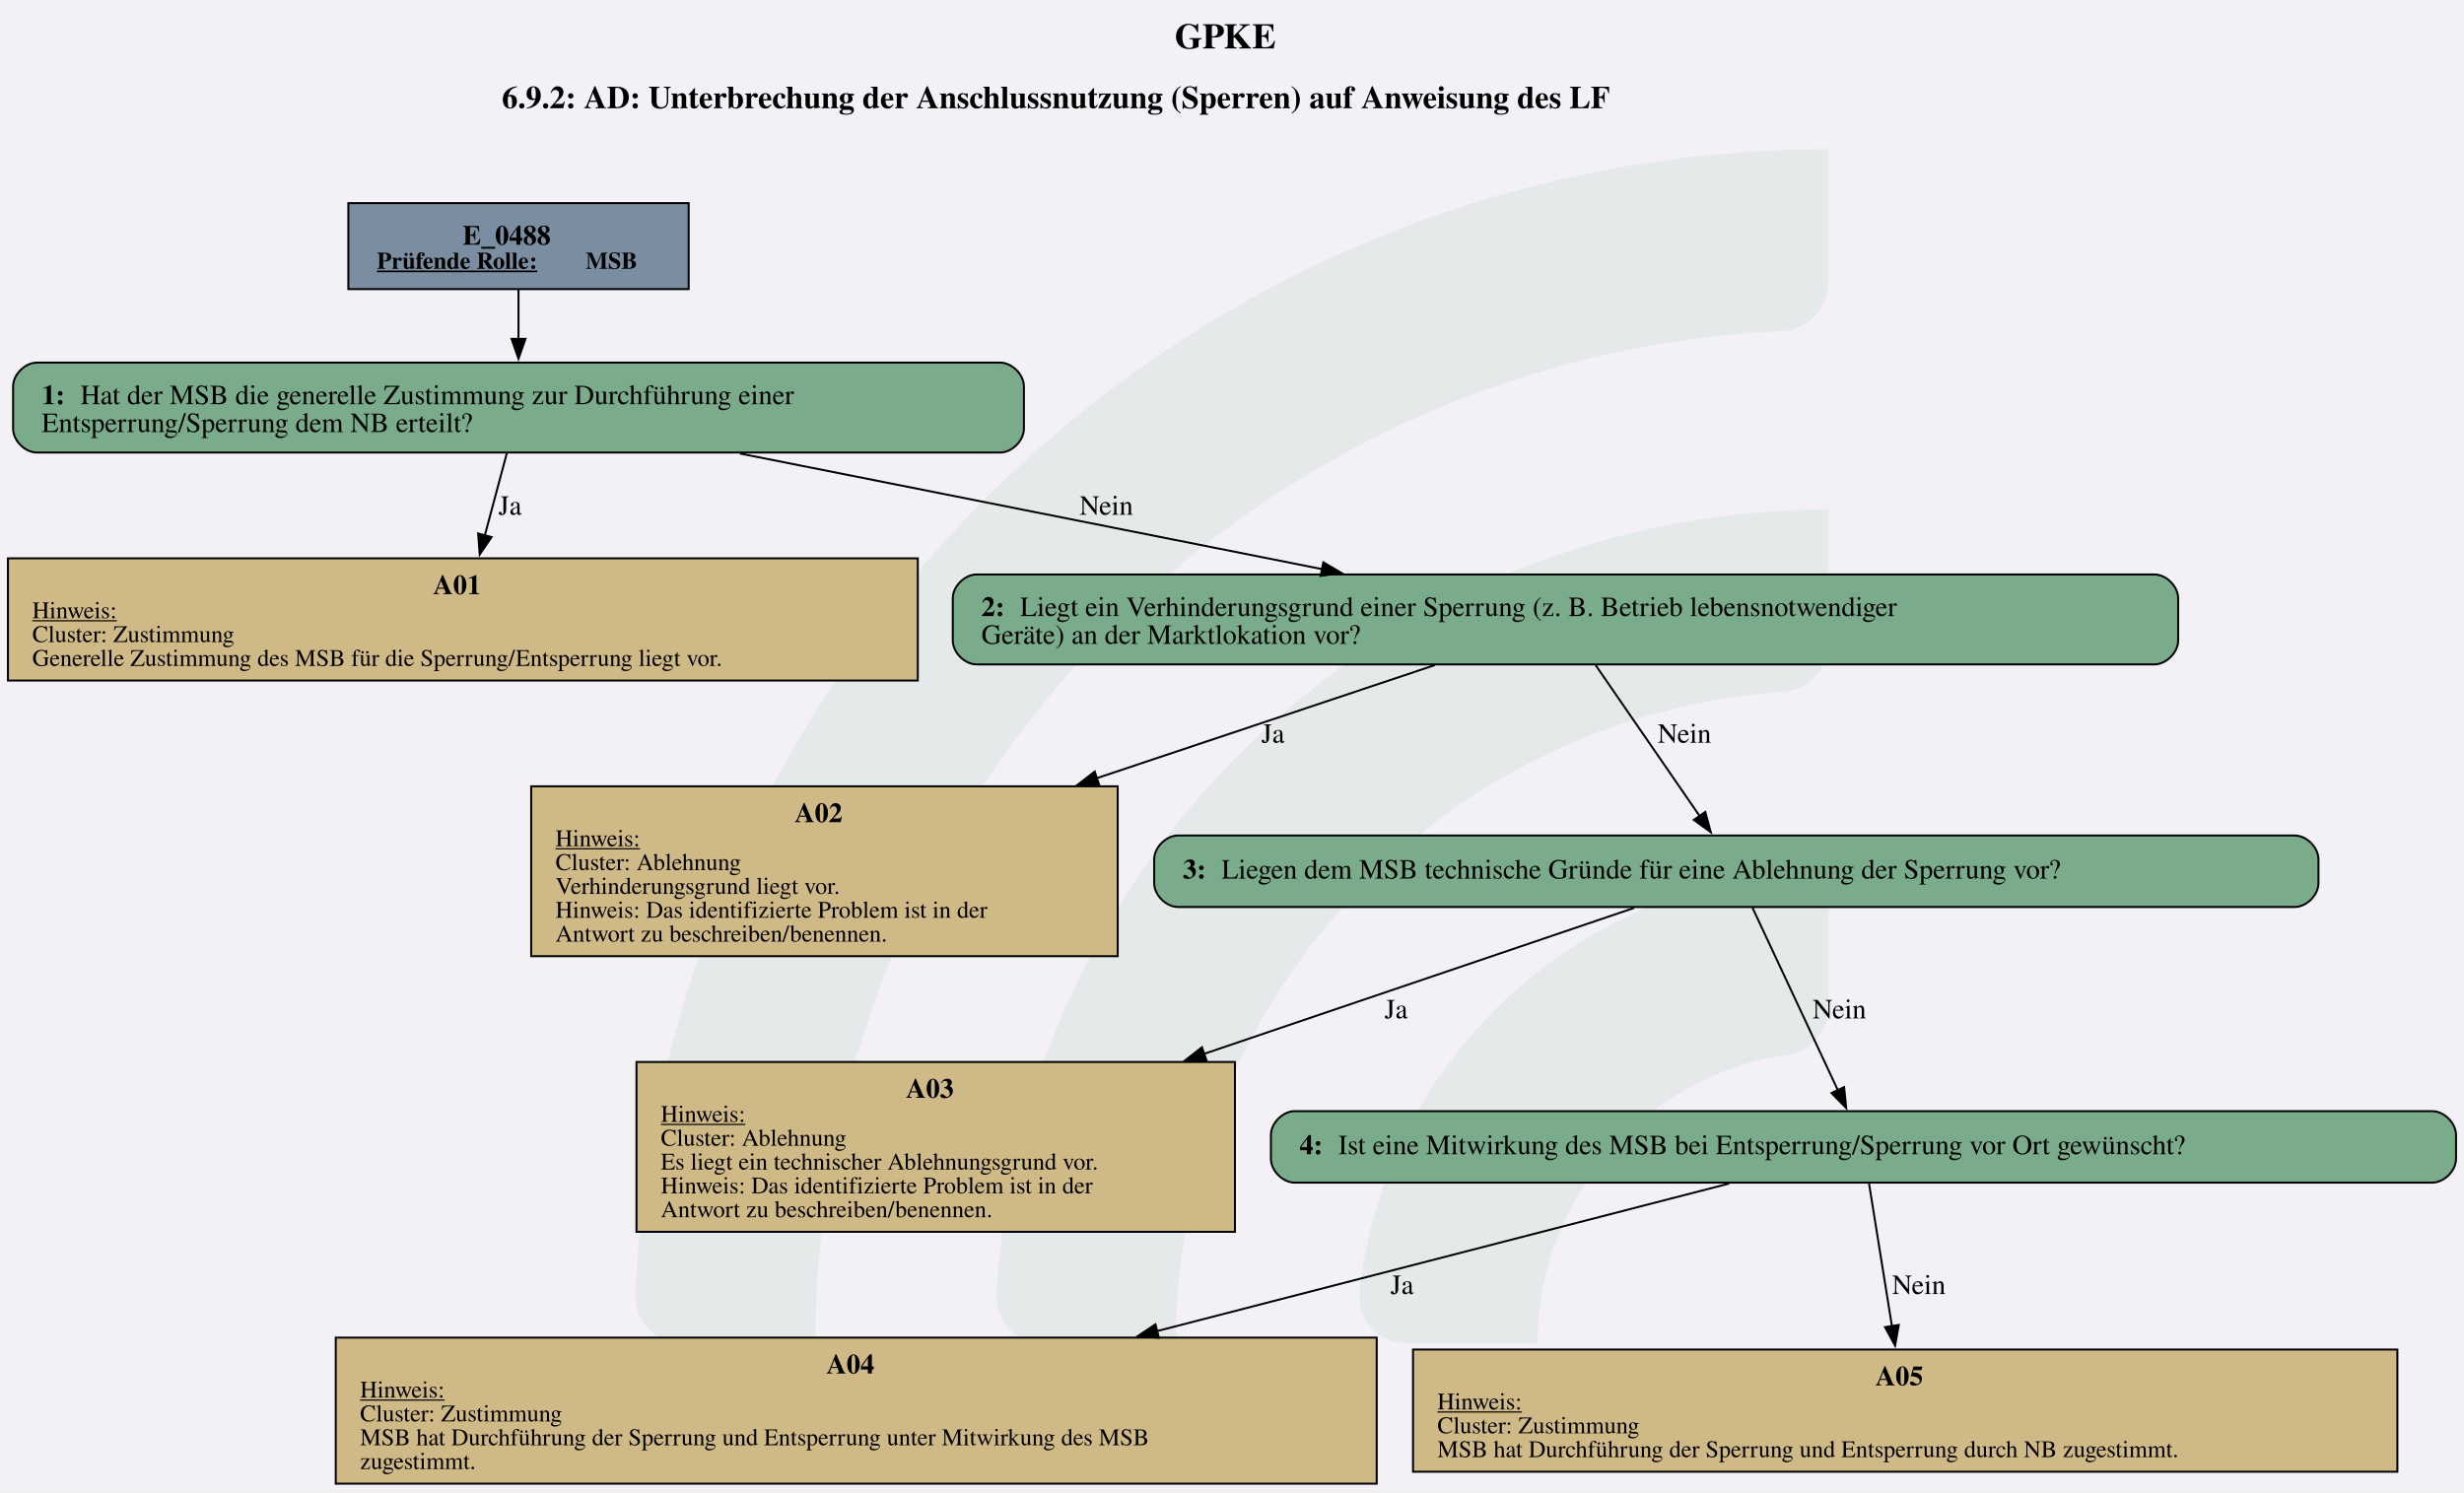
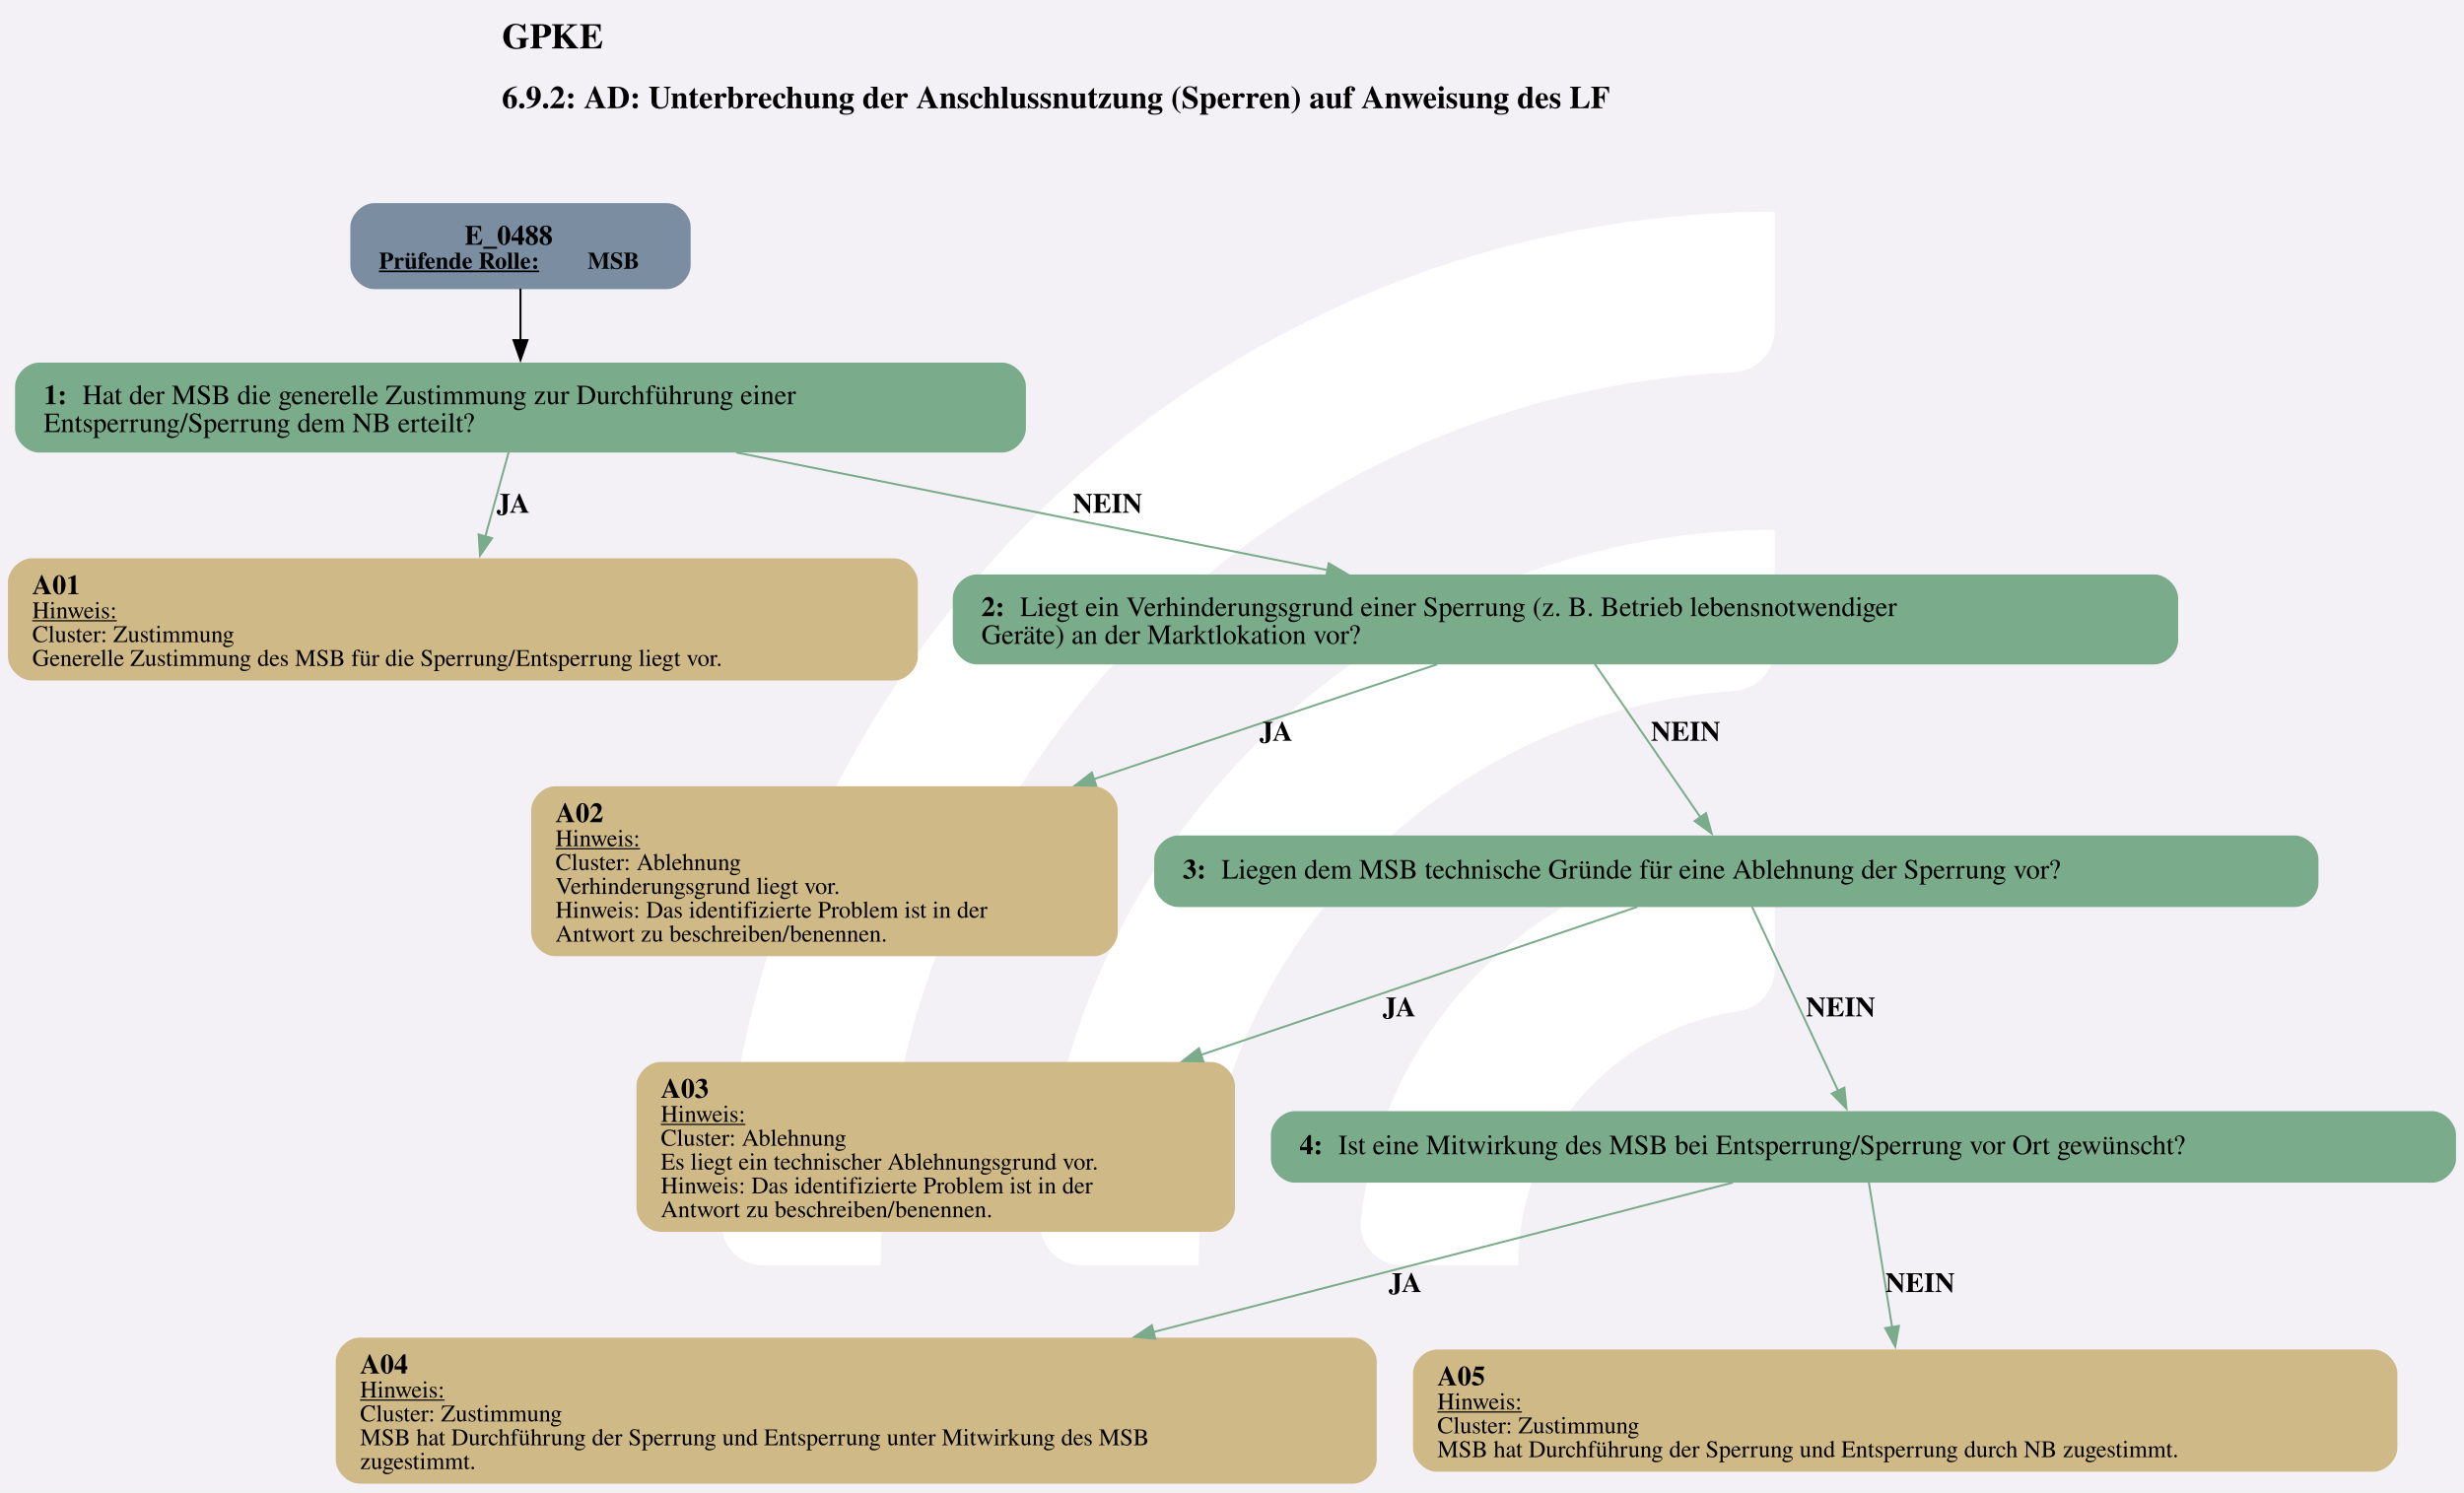
<svg xmlns="http://www.w3.org/2000/svg" version="1.1" width="1653.333px" viewBox="0 0 1653.333 1001.333" height="1001.333px">
  <g>
    <svg version="1.1" width="1653.333px" viewBox="0 0 1653.333 1001.333" height="1001.333px">
      <polygon fill="#f3f1f6" points="0,0 1653.333,0 1653.333,1001.333 0,1001.333" />
      <g>
-         <g transform="translate(426.4304, 100.1333) scale(1 1) translate(0, 0) scale(4.528646 4.528646) ">
-           <defs id="defs2">
-             <clipPath clipPathUnits="userSpaceOnUse" id="clipPath23">
-               <path d="M 0,568.156 H 579.236 V 0 H 0 Z" id="path21" />
-             </clipPath>
+         <g transform="translate(418.3223, 100.1333) scale(1 1) translate(0, 0) scale(1.409931 1.409931) ">
+           <defs>
+             <style>.cls-1{fill:#fff;}</style>
          </defs>
-           <g id="layer1" transform="translate(-16.54194,-55.30527)">
-             <g id="g19" clip-path="url(#clipPath23)" transform="matrix(0.3527778,0,0,-0.3527778,0.01017023,243.7368)" style="opacity:0.2">
-               <g id="g25" transform="translate(122.444,32.7195)">
-                 <path d="m 0,0 h -56.104 c -11,0 -19.898,9.123 -19.463,20.115 10.594,267.191 231.277,481.302 501.029,481.302 v -56.02 c 0,-10.98 -8.688,-19.892 -19.658,-20.393 C 180.29,414.697 0,228.005 0,0" style="fill:#6ead83;fill-opacity:0.5;fill-rule:nonzero;stroke:none" id="path27" />
-               </g>
-               <g id="g29" transform="translate(273.7828,32.7195)">
-                 <path d="m 0,0 h -55.926 c -11.228,0 -20.091,9.482 -19.435,20.69 10.744,183.439 163.389,329.388 349.485,329.388 v -56.263 c 0,-10.709 -8.273,-19.617 -18.957,-20.35 C 112.819,263.696 0,144.774 0,0" style="fill:#6ead83;fill-opacity:0.5;fill-rule:nonzero;stroke:none" id="path31" />
-               </g>
-               <g id="g33" transform="translate(425.7667,32.7195)">
-                 <path d="m 0,0 h -55.445 c -11.653,0 -20.604,10.17 -19.334,21.753 10.866,99.032 95.031,176.341 196.919,176.341 v -57.011 c 0,-10.046 -7.283,-18.755 -17.229,-20.165 C 45.688,112.522 0,61.497 0,0" style="fill:#6ead83;fill-opacity:0.5;fill-rule:nonzero;stroke:none" id="path35" />
-               </g>
-             </g>
-           </g>
+           <path class="cls-1" d="M122.44,531.2h-56.1c-11,0-19.9-9.12-19.46-20.11C57.47,243.89,278.15,29.78,547.91,29.78v56.02c0,10.98-8.69,19.89-19.66,20.39-225.51,10.31-405.8,197-405.8,425Z" />
+           <path class="cls-1" d="M273.78,531.2h-55.93c-11.23,0-20.09-9.48-19.43-20.69,10.74-183.44,163.39-329.39,349.48-329.39v56.26c0,10.71-8.27,19.62-18.96,20.35-142.35,9.77-255.17,128.69-255.17,273.46Z" />
+           <path class="cls-1" d="M425.77,531.2h-55.45c-11.65,0-20.6-10.17-19.33-21.75,10.87-99.03,95.03-176.34,196.92-176.34v57.01c0,10.05-7.28,18.75-17.23,20.16-59.22,8.4-104.91,59.42-104.91,120.92Z" />
        </g>
        <svg width="1240pt" height="751pt" viewBox="0.00 0.00 1240.27 750.64">
          <g id="graph0" class="graph" transform="scale(1 1) rotate(0) translate(4 746.64)">
-             <text text-anchor="start" x="587.26" y="-722.54" font-family="Times,serif" font-weight="bold" font-size="18.00">GPKE</text>
+             <text text-anchor="start" x="248.63" y="-722.54" font-family="Times,serif" font-weight="bold" font-size="18.00">GPKE</text>
            <text text-anchor="start" x="248.63" y="-692.44" font-family="Times,serif" font-weight="bold" font-size="16.00">6.9.2: AD: Unterbrechung der Anschlussnutzung (Sperren) auf Anweisung des LF</text>
            <g id="node1" class="node">
-               <polygon fill="#7a8da1" stroke="black" points="342.64,-644.64 171.34,-644.64 171.34,-601.36 342.64,-601.36 342.64,-644.64" />
-               <text text-anchor="start" x="228.87" y="-623.7" font-family="Times,serif" font-weight="bold" font-size="14.00">E_0488</text>
-               <text text-anchor="start" x="185.74" y="-611.6" font-family="Times,serif" font-weight="bold" text-decoration="underline" font-size="12.00">Prüfende Rolle:</text>
-               <text text-anchor="start" x="290.74" y="-611.6" font-family="Times,serif" font-weight="bold" font-size="12.00"> MSB</text>
+               <path fill="#7a8da1" stroke="black" stroke-width="0" d="M331.64,-644.64C331.64,-644.64 184.34,-644.64 184.34,-644.64 178.34,-644.64 172.34,-638.64 172.34,-632.64 172.34,-632.64 172.34,-613.36 172.34,-613.36 172.34,-607.36 178.34,-601.36 184.34,-601.36 184.34,-601.36 331.64,-601.36 331.64,-601.36 337.64,-601.36 343.64,-607.36 343.64,-613.36 343.64,-613.36 343.64,-632.64 343.64,-632.64 343.64,-638.64 337.64,-644.64 331.64,-644.64" />
+               <text text-anchor="start" x="229.87" y="-623.7" font-family="Times,serif" font-weight="bold" font-size="14.00">E_0488</text>
+               <text text-anchor="start" x="186.74" y="-611.6" font-family="Times,serif" font-weight="bold" text-decoration="underline" font-size="12.00">Prüfende Rolle:</text>
+               <text text-anchor="start" x="291.74" y="-611.6" font-family="Times,serif" font-weight="bold" font-size="12.00"> MSB</text>
            </g>
            <g id="node2" class="node">
-               <path fill="#7aab8a" stroke="black" d="M499.39,-564.36C499.39,-564.36 14.59,-564.36 14.59,-564.36 8.59,-564.36 2.59,-558.36 2.59,-552.36 2.59,-552.36 2.59,-531.08 2.59,-531.08 2.59,-525.08 8.59,-519.08 14.59,-519.08 14.59,-519.08 499.39,-519.08 499.39,-519.08 505.39,-519.08 511.39,-525.08 511.39,-531.08 511.39,-531.08 511.39,-552.36 511.39,-552.36 511.39,-558.36 505.39,-564.36 499.39,-564.36" />
-               <text text-anchor="start" x="16.99" y="-543.42" font-family="Times,serif" font-weight="bold" font-size="14.00">1: </text>
-               <text text-anchor="start" x="36.49" y="-543.42" font-family="Times,serif" font-size="14.00">Hat der MSB die generelle Zustimmung zur Durchführung einer</text>
-               <text text-anchor="start" x="16.99" y="-529.42" font-family="Times,serif" font-size="14.00">Entsperrung/Sperrung dem NB erteilt?</text>
+               <path fill="#7aab8a" stroke="black" stroke-width="0" d="M500.39,-564.36C500.39,-564.36 15.59,-564.36 15.59,-564.36 9.59,-564.36 3.59,-558.36 3.59,-552.36 3.59,-552.36 3.59,-531.08 3.59,-531.08 3.59,-525.08 9.59,-519.08 15.59,-519.08 15.59,-519.08 500.39,-519.08 500.39,-519.08 506.39,-519.08 512.39,-525.08 512.39,-531.08 512.39,-531.08 512.39,-552.36 512.39,-552.36 512.39,-558.36 506.39,-564.36 500.39,-564.36" />
+               <text text-anchor="start" x="17.99" y="-543.42" font-family="Times,serif" font-weight="bold" font-size="14.00">1: </text>
+               <text text-anchor="start" x="37.49" y="-543.42" font-family="Times,serif" font-size="14.00">Hat der MSB die generelle Zustimmung zur Durchführung einer</text>
+               <text text-anchor="start" x="17.99" y="-529.42" font-family="Times,serif" font-size="14.00">Entsperrung/Sperrung dem NB erteilt?</text>
            </g>
            <g id="edge1" class="edge">
-               <path fill="none" stroke="black" d="M256.99,-601.17C256.99,-593.47 256.99,-584.55 256.99,-576.02" />
-               <polygon fill="black" stroke="black" points="260.49,-576.31 256.99,-566.31 253.49,-576.31 260.49,-576.31" />
+               <path fill="none" stroke="black" d="M257.99,-601.58C257.99,-593.61 257.99,-584.26 257.99,-575.4" />
+               <polygon fill="black" stroke="black" points="261.49,-575.69 257.99,-565.69 254.49,-575.69 261.49,-575.69" />
            </g>
            <g id="node3" class="node">
-               <polygon fill="#cfb986" stroke="black" points="457.98,-465.83 0,-465.83 0,-404.31 457.98,-404.31 457.98,-465.83" />
-               <text text-anchor="start" x="213.99" y="-447.77" font-family="Times,serif" font-weight="bold" font-size="14.00">A01</text>
+               <path fill="#cfb986" stroke="black" stroke-width="0" d="M445.98,-465.83C445.98,-465.83 12,-465.83 12,-465.83 6,-465.83 0,-459.83 0,-453.83 0,-453.83 0,-416.31 0,-416.31 0,-410.31 6,-404.31 12,-404.31 12,-404.31 445.98,-404.31 445.98,-404.31 451.98,-404.31 457.98,-410.31 457.98,-416.31 457.98,-416.31 457.98,-453.83 457.98,-453.83 457.98,-459.83 451.98,-465.83 445.98,-465.83" />
+               <text text-anchor="start" x="12.24" y="-447.77" font-family="Times,serif" font-weight="bold" font-size="14.00">A01</text>
              <text text-anchor="start" x="12.24" y="-435.67" font-family="Times,serif" text-decoration="underline" font-size="12.00">Hinweis:</text>
              <text text-anchor="start" x="12.24" y="-423.67" font-family="Times,serif" font-size="12.00">Cluster: Zustimmung</text>
              <text text-anchor="start" x="12.24" y="-411.67" font-family="Times,serif" font-size="12.00">Generelle Zustimmung des MSB für die Sperrung/Entsperrung liegt vor.</text>
            </g>
            <g id="edge2" class="edge">
-               <path fill="none" stroke="black" d="M251.12,-518.78C247.91,-506.77 243.82,-491.49 240.03,-477.34" />
-               <polygon fill="black" stroke="black" points="243.44,-476.53 237.47,-467.78 236.68,-478.34 243.44,-476.53" />
-               <text text-anchor="middle" x="252.74" y="-487.78" font-family="Times,serif" font-size="14.00">Ja</text>
+               <path fill="none" stroke="#7aab8a" d="M252.05,-519.29C248.64,-507 244.26,-491.16 240.22,-476.6" />
+               <polygon fill="#7aab8a" stroke="#7aab8a" points="243.68,-475.96 237.63,-467.26 236.93,-477.83 243.68,-475.96" />
+               <text text-anchor="start" x="245.99" y="-488.78" font-family="Times,serif" font-weight="bold" font-size="14.00">JA</text>
            </g>
            <g id="node4" class="node">
-               <path fill="#7aab8a" stroke="black" d="M1080.39,-457.71C1080.39,-457.71 487.59,-457.71 487.59,-457.71 481.59,-457.71 475.59,-451.71 475.59,-445.71 475.59,-445.71 475.59,-424.43 475.59,-424.43 475.59,-418.43 481.59,-412.43 487.59,-412.43 487.59,-412.43 1080.39,-412.43 1080.39,-412.43 1086.39,-412.43 1092.39,-418.43 1092.39,-424.43 1092.39,-424.43 1092.39,-445.71 1092.39,-445.71 1092.39,-451.71 1086.39,-457.71 1080.39,-457.71" />
+               <path fill="#7aab8a" stroke="black" stroke-width="0" d="M1080.39,-457.71C1080.39,-457.71 487.59,-457.71 487.59,-457.71 481.59,-457.71 475.59,-451.71 475.59,-445.71 475.59,-445.71 475.59,-424.43 475.59,-424.43 475.59,-418.43 481.59,-412.43 487.59,-412.43 487.59,-412.43 1080.39,-412.43 1080.39,-412.43 1086.39,-412.43 1092.39,-418.43 1092.39,-424.43 1092.39,-424.43 1092.39,-445.71 1092.39,-445.71 1092.39,-451.71 1086.39,-457.71 1080.39,-457.71" />
              <text text-anchor="start" x="489.99" y="-436.77" font-family="Times,serif" font-weight="bold" font-size="14.00">2: </text>
              <text text-anchor="start" x="509.49" y="-436.77" font-family="Times,serif" font-size="14.00">Liegt ein Verhinderungsgrund einer Sperrung (z. B. Betrieb lebensnotwendiger</text>
              <text text-anchor="start" x="489.99" y="-422.77" font-family="Times,serif" font-size="14.00">Geräte) an der Marktlokation vor?</text>
            </g>
            <g id="edge3" class="edge">
-               <path fill="none" stroke="black" d="M368.43,-518.59C454.32,-501.53 572.98,-477.97 661.51,-460.39" />
-               <polygon fill="black" stroke="black" points="662.09,-463.84 671.22,-458.46 660.73,-456.98 662.09,-463.84" />
-               <text text-anchor="middle" x="552.87" y="-487.78" font-family="Times,serif" font-size="14.00">Nein</text>
+               <path fill="none" stroke="#7aab8a" d="M366.66,-519.1C453.44,-501.83 574.91,-477.67 664.43,-459.86" />
+               <polygon fill="#7aab8a" stroke="#7aab8a" points="664.85,-463.34 673.98,-457.96 663.49,-456.48 664.85,-463.34" />
+               <text text-anchor="start" x="535.99" y="-488.78" font-family="Times,serif" font-weight="bold" font-size="14.00">NEIN</text>
            </g>
            <g id="node5" class="node">
-               <polygon fill="#cfb986" stroke="black" points="558.61,-351.06 263.38,-351.06 263.38,-265.54 558.61,-265.54 558.61,-351.06" />
-               <text text-anchor="start" x="395.99" y="-333" font-family="Times,serif" font-weight="bold" font-size="14.00">A02</text>
+               <path fill="#cfb986" stroke="black" stroke-width="0" d="M546.61,-351.06C546.61,-351.06 275.38,-351.06 275.38,-351.06 269.38,-351.06 263.38,-345.06 263.38,-339.06 263.38,-339.06 263.38,-277.54 263.38,-277.54 263.38,-271.54 269.38,-265.54 275.38,-265.54 275.38,-265.54 546.61,-265.54 546.61,-265.54 552.61,-265.54 558.61,-271.54 558.61,-277.54 558.61,-277.54 558.61,-339.06 558.61,-339.06 558.61,-345.06 552.61,-351.06 546.61,-351.06" />
+               <text text-anchor="start" x="275.62" y="-333" font-family="Times,serif" font-weight="bold" font-size="14.00">A02</text>
              <text text-anchor="start" x="275.62" y="-320.9" font-family="Times,serif" text-decoration="underline" font-size="12.00">Hinweis:</text>
              <text text-anchor="start" x="275.62" y="-308.9" font-family="Times,serif" font-size="12.00">Cluster: Ablehnung</text>
              <text text-anchor="start" x="275.62" y="-296.9" font-family="Times,serif" font-size="12.00">Verhinderungsgrund liegt vor.</text>
              <text text-anchor="start" x="275.62" y="-284.9" font-family="Times,serif" font-size="12.00">Hinweis: Das identifizierte Problem ist in der</text>
              <text text-anchor="start" x="275.62" y="-272.9" font-family="Times,serif" font-size="12.00"> Antwort zu beschreiben/benennen.</text>
            </g>
            <g id="edge4" class="edge">
-               <path fill="none" stroke="black" d="M718.16,-412.05C671.11,-396.31 606.09,-374.56 547.98,-355.12" />
-               <polygon fill="black" stroke="black" points="549.25,-351.86 538.66,-352 547.03,-358.5 549.25,-351.86" />
-               <text text-anchor="middle" x="636.74" y="-373.01" font-family="Times,serif" font-size="14.00">Ja</text>
+               <path fill="none" stroke="#7aab8a" d="M719.44,-412.48C671.94,-396.59 605.64,-374.41 546.68,-354.69" />
+               <polygon fill="#7aab8a" stroke="#7aab8a" points="547.79,-351.37 537.19,-351.52 545.57,-358.01 547.79,-351.37" />
+               <text text-anchor="start" x="629.99" y="-374.01" font-family="Times,serif" font-weight="bold" font-size="14.00">JA</text>
            </g>
            <g id="node6" class="node">
-               <path fill="#7aab8a" stroke="black" d="M1151.01,-326.3C1151.01,-326.3 588.97,-326.3 588.97,-326.3 582.97,-326.3 576.97,-320.3 576.97,-314.3 576.97,-314.3 576.97,-302.3 576.97,-302.3 576.97,-296.3 582.97,-290.3 588.97,-290.3 588.97,-290.3 1151.01,-290.3 1151.01,-290.3 1157.01,-290.3 1163.01,-296.3 1163.01,-302.3 1163.01,-302.3 1163.01,-314.3 1163.01,-314.3 1163.01,-320.3 1157.01,-326.3 1151.01,-326.3" />
+               <path fill="#7aab8a" stroke="black" stroke-width="0" d="M1151.01,-326.3C1151.01,-326.3 588.97,-326.3 588.97,-326.3 582.97,-326.3 576.97,-320.3 576.97,-314.3 576.97,-314.3 576.97,-302.3 576.97,-302.3 576.97,-296.3 582.97,-290.3 588.97,-290.3 588.97,-290.3 1151.01,-290.3 1151.01,-290.3 1157.01,-290.3 1163.01,-296.3 1163.01,-302.3 1163.01,-302.3 1163.01,-314.3 1163.01,-314.3 1163.01,-320.3 1157.01,-326.3 1151.01,-326.3" />
              <text text-anchor="start" x="591.37" y="-304.62" font-family="Times,serif" font-weight="bold" font-size="14.00">3: </text>
              <text text-anchor="start" x="610.87" y="-304.62" font-family="Times,serif" font-size="14.00">Liegen dem MSB technische Gründe für eine Ablehnung der Sperrung vor?</text>
            </g>
            <g id="edge5" class="edge">
-               <path fill="none" stroke="black" d="M799.17,-412.05C813.78,-390.84 835.92,-358.73 851.55,-336.06" />
-               <polygon fill="black" stroke="black" points="854.36,-338.15 857.15,-327.93 848.59,-334.17 854.36,-338.15" />
-               <text text-anchor="middle" x="843.87" y="-373.01" font-family="Times,serif" font-size="14.00">Nein</text>
+               <path fill="none" stroke="#7aab8a" d="M798.77,-412.62C813.5,-391.26 836.13,-358.43 851.91,-335.52" />
+               <polygon fill="#7aab8a" stroke="#7aab8a" points="854.77,-337.54 857.57,-327.32 849.01,-333.57 854.77,-337.54" />
+               <text text-anchor="start" x="826.99" y="-374.01" font-family="Times,serif" font-weight="bold" font-size="14.00">NEIN</text>
            </g>
            <g id="node7" class="node">
-               <polygon fill="#cfb986" stroke="black" points="617.61,-212.29 316.38,-212.29 316.38,-126.77 617.61,-126.77 617.61,-212.29" />
-               <text text-anchor="start" x="451.99" y="-194.23" font-family="Times,serif" font-weight="bold" font-size="14.00">A03</text>
+               <path fill="#cfb986" stroke="black" stroke-width="0" d="M605.61,-212.29C605.61,-212.29 328.38,-212.29 328.38,-212.29 322.38,-212.29 316.38,-206.29 316.38,-200.29 316.38,-200.29 316.38,-138.77 316.38,-138.77 316.38,-132.77 322.38,-126.77 328.38,-126.77 328.38,-126.77 605.61,-126.77 605.61,-126.77 611.61,-126.77 617.61,-132.77 617.61,-138.77 617.61,-138.77 617.61,-200.29 617.61,-200.29 617.61,-206.29 611.61,-212.29 605.61,-212.29" />
+               <text text-anchor="start" x="328.62" y="-194.23" font-family="Times,serif" font-weight="bold" font-size="14.00">A03</text>
              <text text-anchor="start" x="328.62" y="-182.13" font-family="Times,serif" text-decoration="underline" font-size="12.00">Hinweis:</text>
              <text text-anchor="start" x="328.62" y="-170.13" font-family="Times,serif" font-size="12.00">Cluster: Ablehnung</text>
              <text text-anchor="start" x="328.62" y="-158.13" font-family="Times,serif" font-size="12.00">Es liegt ein technischer Ablehnungsgrund vor.</text>
              <text text-anchor="start" x="328.62" y="-146.13" font-family="Times,serif" font-size="12.00">Hinweis: Das identifizierte Problem ist in der</text>
              <text text-anchor="start" x="328.62" y="-134.13" font-family="Times,serif" font-size="12.00"> Antwort zu beschreiben/benennen.</text>
            </g>
            <g id="edge6" class="edge">
-               <path fill="none" stroke="black" d="M818.54,-289.84C764.24,-271.41 676.39,-241.6 602.1,-216.38" />
-               <polygon fill="black" stroke="black" points="603.27,-213.08 592.67,-213.18 601.02,-219.71 603.27,-213.08" />
-               <text text-anchor="middle" x="698.74" y="-234.24" font-family="Times,serif" font-size="14.00">Ja</text>
+               <path fill="none" stroke="#7aab8a" d="M820.17,-290.39C765.56,-271.86 675.68,-241.35 600.26,-215.76" />
+               <polygon fill="#7aab8a" stroke="#7aab8a" points="601.74,-212.57 591.15,-212.67 599.49,-219.2 601.74,-212.57" />
+               <text text-anchor="start" x="691.99" y="-235.24" font-family="Times,serif" font-weight="bold" font-size="14.00">JA</text>
            </g>
            <g id="node8" class="node">
-               <path fill="#7aab8a" stroke="black" d="M1220.26,-187.53C1220.26,-187.53 647.72,-187.53 647.72,-187.53 641.72,-187.53 635.72,-181.53 635.72,-175.53 635.72,-175.53 635.72,-163.53 635.72,-163.53 635.72,-157.53 641.72,-151.53 647.72,-151.53 647.72,-151.53 1220.26,-151.53 1220.26,-151.53 1226.26,-151.53 1232.26,-157.53 1232.26,-163.53 1232.26,-163.53 1232.26,-175.53 1232.26,-175.53 1232.26,-181.53 1226.26,-187.53 1220.26,-187.53" />
+               <path fill="#7aab8a" stroke="black" stroke-width="0" d="M1220.26,-187.53C1220.26,-187.53 647.72,-187.53 647.72,-187.53 641.72,-187.53 635.72,-181.53 635.72,-175.53 635.72,-175.53 635.72,-163.53 635.72,-163.53 635.72,-157.53 641.72,-151.53 647.72,-151.53 647.72,-151.53 1220.26,-151.53 1220.26,-151.53 1226.26,-151.53 1232.26,-157.53 1232.26,-163.53 1232.26,-163.53 1232.26,-175.53 1232.26,-175.53 1232.26,-181.53 1226.26,-187.53 1220.26,-187.53" />
              <text text-anchor="start" x="650.12" y="-165.85" font-family="Times,serif" font-weight="bold" font-size="14.00">4: </text>
              <text text-anchor="start" x="669.62" y="-165.85" font-family="Times,serif" font-size="14.00">Ist eine Mitwirkung des MSB bei Entsperrung/Sperrung vor Ort gewünscht?</text>
            </g>
            <g id="edge7" class="edge">
-               <path fill="none" stroke="black" d="M878.1,-289.98C888.96,-266.75 908.37,-225.27 921.22,-197.82" />
-               <polygon fill="black" stroke="black" points="924.24,-199.62 925.31,-189.08 917.9,-196.66 924.24,-199.62" />
-               <text text-anchor="middle" x="921.87" y="-234.24" font-family="Times,serif" font-size="14.00">Nein</text>
+               <path fill="none" stroke="#7aab8a" d="M877.84,-290.53C888.68,-267.36 908.37,-225.28 921.32,-197.61" />
+               <polygon fill="#7aab8a" stroke="#7aab8a" points="924.37,-199.35 925.44,-188.81 918.03,-196.38 924.37,-199.35" />
+               <text text-anchor="start" x="904.99" y="-235.24" font-family="Times,serif" font-weight="bold" font-size="14.00">NEIN</text>
            </g>
            <g id="node9" class="node">
-               <polygon fill="#cfb986" stroke="black" points="688.98,-73.52 165,-73.52 165,0 688.98,0 688.98,-73.52" />
-               <text text-anchor="start" x="411.99" y="-55.46" font-family="Times,serif" font-weight="bold" font-size="14.00">A04</text>
+               <path fill="#cfb986" stroke="black" stroke-width="0" d="M676.98,-73.52C676.98,-73.52 177,-73.52 177,-73.52 171,-73.52 165,-67.52 165,-61.52 165,-61.52 165,-12 165,-12 165,-6 171,0 177,0 177,0 676.98,0 676.98,0 682.98,0 688.98,-6 688.98,-12 688.98,-12 688.98,-61.52 688.98,-61.52 688.98,-67.52 682.98,-73.52 676.98,-73.52" />
+               <text text-anchor="start" x="177.24" y="-55.46" font-family="Times,serif" font-weight="bold" font-size="14.00">A04</text>
              <text text-anchor="start" x="177.24" y="-43.36" font-family="Times,serif" text-decoration="underline" font-size="12.00">Hinweis:</text>
              <text text-anchor="start" x="177.24" y="-31.36" font-family="Times,serif" font-size="12.00">Cluster: Zustimmung</text>
              <text text-anchor="start" x="177.24" y="-19.36" font-family="Times,serif" font-size="12.00">MSB hat Durchführung der Sperrung und Entsperrung unter Mitwirkung des MSB</text>
              <text text-anchor="start" x="177.24" y="-7.36" font-family="Times,serif" font-size="12.00">zugestimmt.</text>
            </g>
            <g id="edge8" class="edge">
-               <path fill="none" stroke="black" d="M866.4,-151.1C793.2,-132.22 674.05,-101.48 578.28,-76.78" />
-               <polygon fill="black" stroke="black" points="579.34,-73.44 568.78,-74.33 577.59,-80.22 579.34,-73.44" />
-               <text text-anchor="middle" x="701.74" y="-95.47" font-family="Times,serif" font-size="14.00">Ja</text>
+               <path fill="none" stroke="#7aab8a" d="M868.23,-151.57C794.77,-132.62 673.45,-101.33 576.6,-76.35" />
+               <polygon fill="#7aab8a" stroke="#7aab8a" points="577.53,-72.98 566.98,-73.87 575.79,-79.75 577.53,-72.98" />
+               <text text-anchor="start" x="694.99" y="-96.47" font-family="Times,serif" font-weight="bold" font-size="14.00">JA</text>
            </g>
            <g id="node10" class="node">
-               <polygon fill="#cfb986" stroke="black" points="1202.73,-67.52 707.25,-67.52 707.25,-6 1202.73,-6 1202.73,-67.52" />
-               <text text-anchor="start" x="939.99" y="-49.46" font-family="Times,serif" font-weight="bold" font-size="14.00">A05</text>
+               <path fill="#cfb986" stroke="black" stroke-width="0" d="M1190.73,-67.52C1190.73,-67.52 719.25,-67.52 719.25,-67.52 713.25,-67.52 707.25,-61.52 707.25,-55.52 707.25,-55.52 707.25,-18 707.25,-18 707.25,-12 713.25,-6 719.25,-6 719.25,-6 1190.73,-6 1190.73,-6 1196.73,-6 1202.73,-12 1202.73,-18 1202.73,-18 1202.73,-55.52 1202.73,-55.52 1202.73,-61.52 1196.73,-67.52 1190.73,-67.52" />
+               <text text-anchor="start" x="719.49" y="-49.46" font-family="Times,serif" font-weight="bold" font-size="14.00">A05</text>
              <text text-anchor="start" x="719.49" y="-37.36" font-family="Times,serif" text-decoration="underline" font-size="12.00">Hinweis:</text>
              <text text-anchor="start" x="719.49" y="-25.36" font-family="Times,serif" font-size="12.00">Cluster: Zustimmung</text>
              <text text-anchor="start" x="719.49" y="-13.36" font-family="Times,serif" font-size="12.00">MSB hat Durchführung der Sperrung und Entsperrung durch NB zugestimmt.</text>
            </g>
            <g id="edge9" class="edge">
-               <path fill="none" stroke="black" d="M936.78,-151.16C939.72,-132.87 944.45,-103.4 948.35,-79.09" />
-               <polygon fill="black" stroke="black" points="951.77,-79.91 949.9,-69.48 944.85,-78.8 951.77,-79.91" />
-               <text text-anchor="middle" x="961.87" y="-95.47" font-family="Times,serif" font-size="14.00">Nein</text>
+               <path fill="none" stroke="#7aab8a" d="M936.69,-151.7C939.64,-133.36 944.46,-103.34 948.41,-78.72" />
+               <polygon fill="#7aab8a" stroke="#7aab8a" points="951.85,-79.42 949.98,-68.99 944.93,-78.31 951.85,-79.42" />
+               <text text-anchor="start" x="944.99" y="-96.47" font-family="Times,serif" font-weight="bold" font-size="14.00">NEIN</text>
            </g>
          </g>
        </svg>
      </g>
    </svg>
  </g>
</svg>
